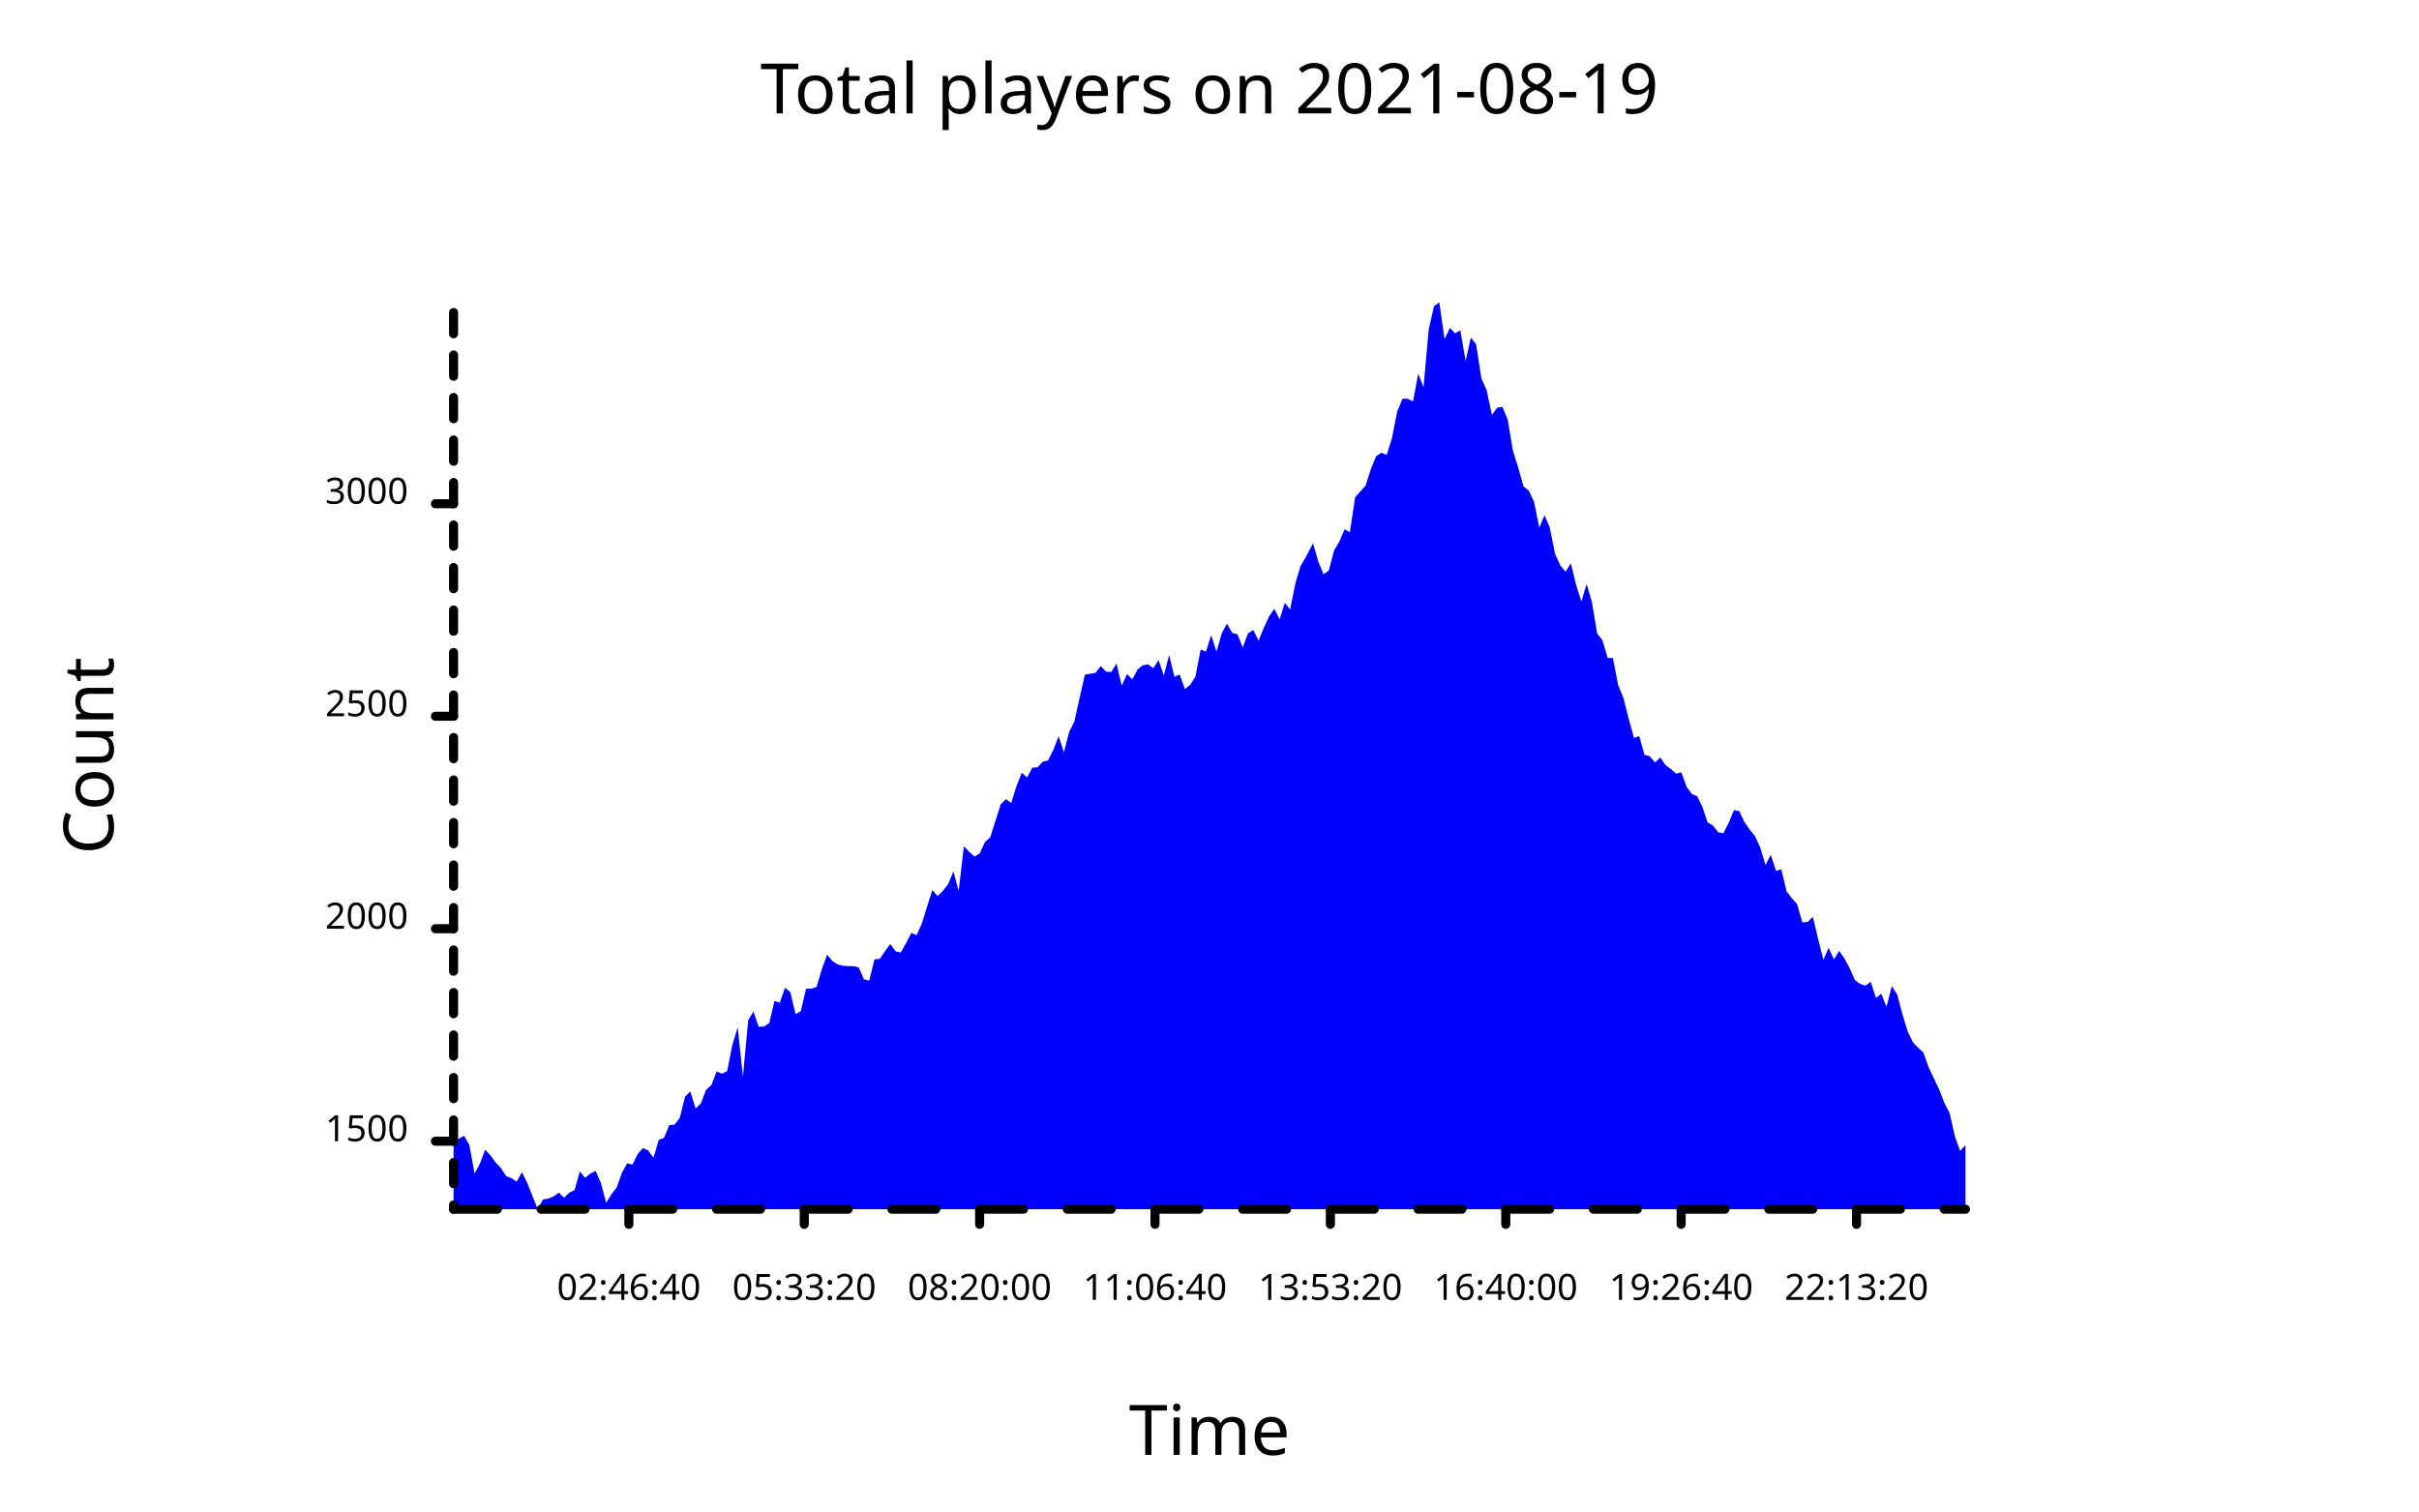
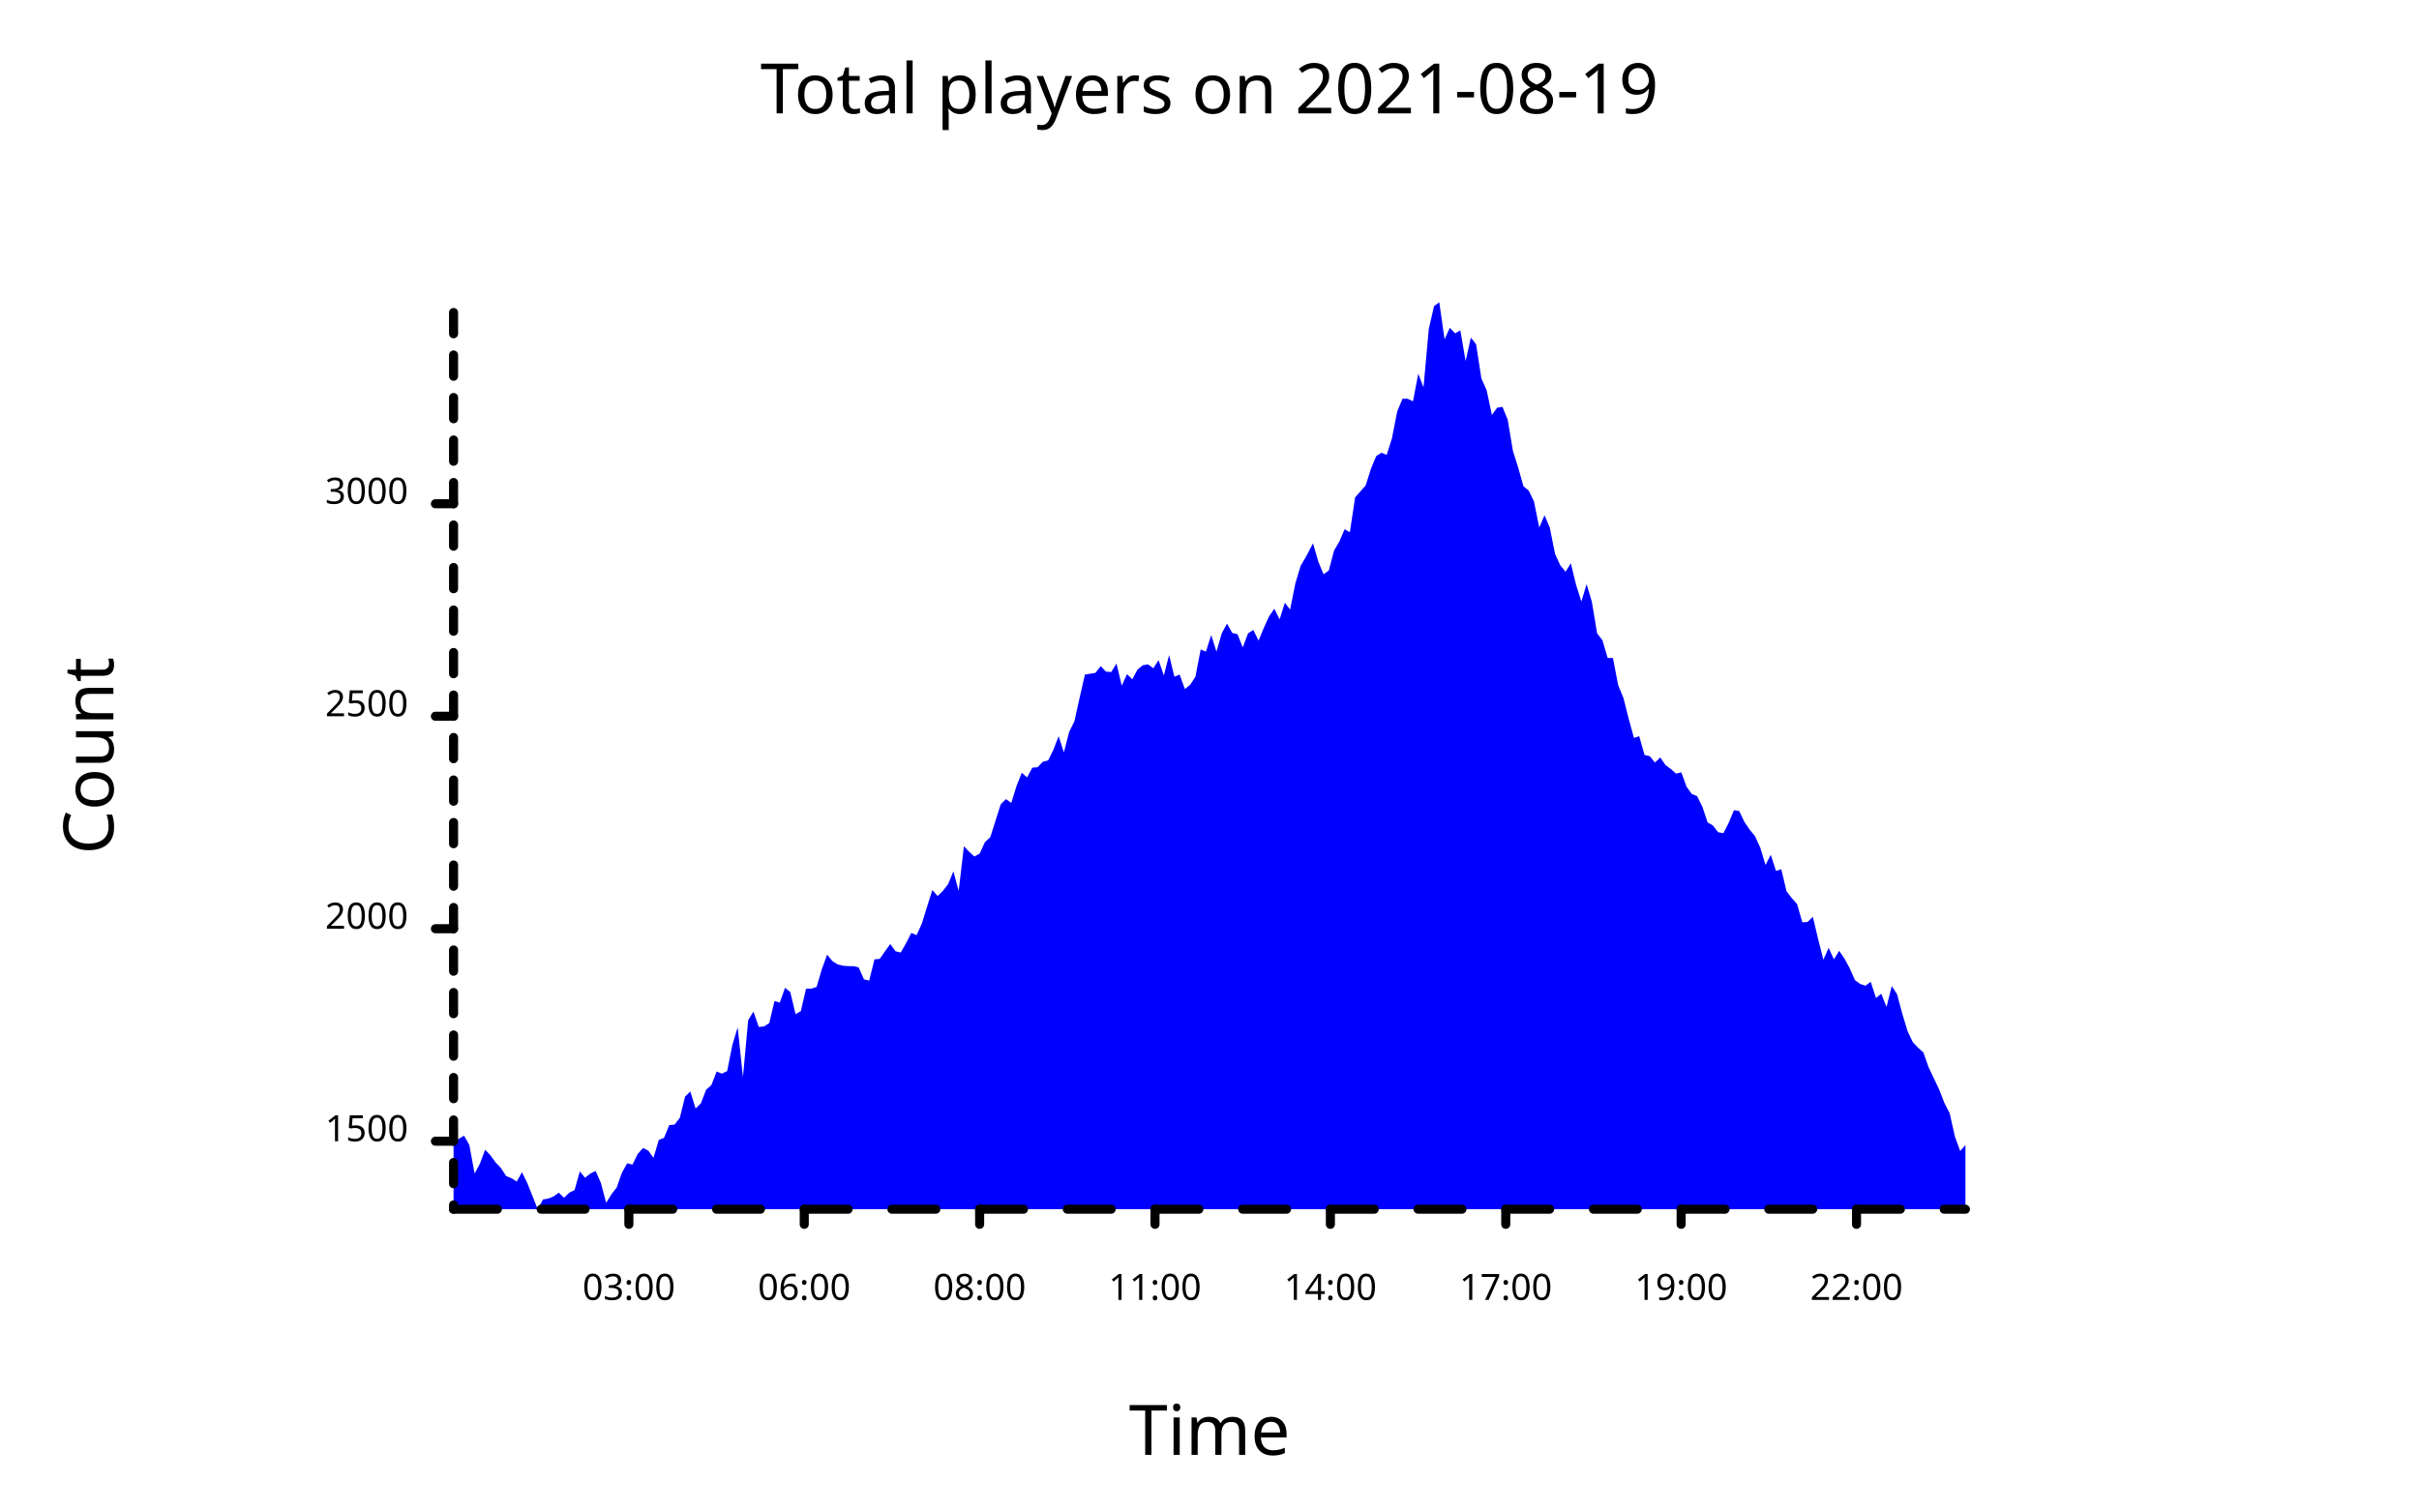
<svg xmlns="http://www.w3.org/2000/svg" class="poloto" width="800" height="500" viewBox="0 0 800 500">
  <style>.poloto { stroke-linecap:round; stroke-linejoin:round; font-family: 'Tahoma', sans-serif; background-color: AliceBlue;} .poloto_scatter{stroke-width:7} .poloto_line{stroke-width:2} .poloto_text{fill: black;} .poloto_axis_lines{stroke: black;stroke-width:3;fill:none;stroke-dasharray:none} .poloto0stroke{stroke:  blue;} .poloto1stroke{stroke:  red;} .poloto2stroke{stroke:  green;} .poloto3stroke{stroke:  gold;} .poloto4stroke{stroke:  aqua;} .poloto5stroke{stroke:  lime;} .poloto6stroke{stroke:  orange;} .poloto7stroke{stroke:  chocolate;} .poloto0fill{fill:blue;} .poloto1fill{fill:red;} .poloto2fill{fill:green;} .poloto3fill{fill:gold;} .poloto4fill{fill:aqua;} .poloto5fill{fill:lime;} .poloto6fill{fill:orange;} .poloto7fill{fill:chocolate;}</style>
  <text class="poloto_text poloto_legend_text" alignment-baseline="middle" text-anchor="start" font-size="large" x="675" y="100" />
  <path class="poloto_linefill poloto0fill" d=" M 150 400 L 150 378.772 L 151.74 376.664 L 153.48 375.679 L 155.22 378.772 L 156.96 388.191 L 158.7 384.958 L 160.44 380.319 L 162.18 382.146 L 163.92 384.536 L 165.66 386.364 L 167.4 389.035 L 169.14 389.738 L 170.88 390.862 L 172.62 387.769 L 174.36 391.284 L 176.1 395.642 L 177.84 400 L 179.58 396.767 L 181.32 396.485 L 183.06 395.783 L 184.8 394.517 L 186.54 396.204 L 188.28 394.517 L 190.02 393.674 L 191.76 387.488 L 193.5 389.597 L 195.24 388.191 L 196.98 387.348 L 198.721 391.284 L 200.461 397.891 L 202.201 395.08 L 203.941 392.83 L 205.681 387.91 L 207.421 384.817 L 209.161 385.239 L 210.901 381.724 L 212.641 379.756 L 214.381 380.6 L 216.121 382.99 L 217.861 377.085 L 219.601 376.382 L 221.341 372.165 L 223.081 372.024 L 224.821 369.775 L 226.561 362.746 L 228.301 361.059 L 230.041 366.682 L 231.781 364.995 L 233.521 360.497 L 235.261 358.95 L 237.001 354.452 L 238.741 355.155 L 240.481 354.311 L 242.221 345.595 L 243.961 339.831 L 245.701 356.279 L 247.441 337.441 L 249.181 334.63 L 250.921 339.691 L 252.661 339.55 L 254.401 338.425 L 256.141 331.115 L 257.881 331.678 L 259.621 326.757 L 261.361 328.163 L 263.101 335.473 L 264.841 334.489 L 266.581 327.038 L 268.321 327.038 L 270.061 326.476 L 271.801 320.572 L 273.541 315.792 L 275.281 317.901 L 277.021 319.025 L 278.761 319.447 L 280.501 319.588 L 282.241 319.588 L 283.981 320.009 L 285.721 323.946 L 287.461 324.367 L 289.201 317.338 L 290.941 317.198 L 292.681 314.667 L 294.422 312.277 L 296.162 314.667 L 297.902 315.089 L 299.642 311.996 L 301.382 308.622 L 303.122 309.325 L 304.862 305.53 L 306.602 299.906 L 308.342 294.424 L 310.082 296.392 L 311.822 294.705 L 313.562 292.455 L 315.302 288.238 L 317.048 294.705 L 318.782 279.944 L 320.522 281.771 L 322.262 283.318 L 324.002 282.334 L 325.742 278.538 L 327.488 276.992 L 329.222 271.509 L 330.962 266.026 L 332.702 264.339 L 334.442 265.604 L 336.182 259.981 L 337.922 255.623 L 339.662 257.17 L 341.402 253.936 L 343.142 253.796 L 344.882 251.968 L 346.622 251.546 L 348.362 248.032 L 350.102 243.533 L 351.842 248.875 L 353.582 242.127 L 355.322 238.613 L 357.062 230.74 L 358.802 223.149 L 360.542 222.868 L 362.282 222.587 L 364.022 220.337 L 365.762 222.165 L 367.502 222.306 L 369.242 219.494 L 370.982 226.804 L 372.722 223.008 L 374.462 224.695 L 376.202 221.462 L 377.942 220.056 L 379.682 219.775 L 381.422 221.04 L 383.162 218.369 L 384.902 223.43 L 386.642 216.682 L 388.382 223.852 L 390.122 223.149 L 391.863 227.929 L 393.603 226.523 L 395.343 223.852 L 397.083 214.855 L 398.823 215.558 L 400.563 210.075 L 402.303 215.558 L 404.043 209.513 L 405.783 206.279 L 407.523 209.372 L 409.263 209.794 L 411.003 214.152 L 412.743 209.513 L 414.483 208.388 L 416.229 211.903 L 417.963 207.685 L 419.703 203.889 L 421.443 201.359 L 423.183 204.873 L 424.923 199.391 L 426.663 201.64 L 428.403 192.924 L 430.143 187.16 L 431.883 184.208 L 434.238 179.709 L 435.978 185.754 L 437.718 189.972 L 439.458 188.707 L 441.198 182.099 L 442.938 179.147 L 444.678 175.07 L 446.418 176.054 L 448.158 164.527 L 449.898 162.559 L 451.638 160.59 L 453.378 155.108 L 455.118 150.89 L 456.858 149.766 L 458.598 150.469 L 460.338 144.986 L 462.078 136.129 L 463.818 131.912 L 465.558 131.912 L 467.298 132.755 L 469.038 123.618 L 470.778 128.116 L 472.518 108.857 L 474.258 101.265 L 475.998 100 L 477.738 112.231 L 479.478 108.435 L 481.218 110.262 L 482.958 109.278 L 484.698 119.4 L 486.438 111.668 L 488.178 113.918 L 489.918 125.164 L 491.658 129.1 L 493.398 137.254 L 495.138 134.864 L 496.878 134.583 L 498.618 138.8 L 500.358 149.203 L 502.098 154.686 L 503.838 160.872 L 505.578 162.277 L 507.319 165.933 L 509.059 174.508 L 510.799 170.431 L 512.539 174.508 L 514.279 183.224 L 516.019 187.02 L 517.759 189.128 L 519.499 186.317 L 521.239 193.486 L 522.979 198.969 L 524.719 193.205 L 526.459 199.11 L 528.199 209.513 L 529.939 211.762 L 531.679 217.666 L 533.419 217.666 L 535.159 226.664 L 536.899 230.881 L 538.639 237.769 L 540.379 244.096 L 542.119 243.533 L 543.859 249.719 L 545.599 250.141 L 547.339 252.249 L 549.079 250.562 L 550.819 253.093 L 552.559 254.358 L 554.299 255.904 L 556.039 255.483 L 557.779 260.262 L 559.519 262.652 L 561.259 263.355 L 562.999 266.87 L 564.739 272.071 L 566.479 273.055 L 568.219 275.305 L 569.959 275.586 L 571.699 272.212 L 573.439 267.994 L 575.179 268.276 L 576.919 271.931 L 578.659 274.461 L 580.399 276.57 L 582.139 280.366 L 583.879 286.129 L 585.619 282.755 L 587.359 288.097 L 589.099 287.535 L 590.839 294.845 L 592.579 297.095 L 594.319 299.063 L 596.059 305.108 L 597.799 304.967 L 599.539 303.28 L 601.279 310.59 L 603.02 317.479 L 604.76 313.543 L 606.5 317.338 L 608.24 314.527 L 609.98 317.057 L 611.72 320.291 L 613.46 324.227 L 615.2 325.492 L 616.94 326.054 L 618.68 324.789 L 620.42 330.131 L 622.16 328.725 L 623.9 333.083 L 625.64 326.195 L 627.38 328.866 L 629.12 335.333 L 630.86 341.097 L 632.6 344.752 L 634.34 346.579 L 636.08 348.126 L 637.82 353.046 L 639.56 356.701 L 641.3 360.356 L 643.04 364.855 L 644.78 368.229 L 646.52 375.961 L 648.26 380.74 L 650 378.772 L 650 400 Z" />
  <text class="poloto_labels poloto_text poloto_title" alignment-baseline="start" text-anchor="middle" font-size="x-large" x="400" y="37.5">Total players on 2021-08-19</text>
  <text class="poloto_labels poloto_text poloto_xname" alignment-baseline="start" text-anchor="middle" font-size="x-large" x="400" y="481.25">Time</text>
  <text class="poloto_labels poloto_text poloto_yname" alignment-baseline="start" text-anchor="middle" font-size="x-large" transform="rotate(-90,37.5,250)" x="37.5" y="250">Count</text>
  <line class="poloto_axis_lines" stroke="black" x1="207.977" x2="207.977" y1="400" y2="405" />
-   <text class="poloto_tick_labels poloto_text" alignment-baseline="start" text-anchor="middle" x="207.977" y="430"> 02:46:40</text>
+   <text class="poloto_tick_labels poloto_text" alignment-baseline="start" text-anchor="middle" x="207.977" y="430"> 03:00</text>
  <line class="poloto_axis_lines" stroke="black" x1="265.978" x2="265.978" y1="400" y2="405" />
-   <text class="poloto_tick_labels poloto_text" alignment-baseline="start" text-anchor="middle" x="265.978" y="430"> 05:33:20</text>
+   <text class="poloto_tick_labels poloto_text" alignment-baseline="start" text-anchor="middle" x="265.978" y="430"> 06:00</text>
  <line class="poloto_axis_lines" stroke="black" x1="323.979" x2="323.979" y1="400" y2="405" />
-   <text class="poloto_tick_labels poloto_text" alignment-baseline="start" text-anchor="middle" x="323.979" y="430"> 08:20:00</text>
+   <text class="poloto_tick_labels poloto_text" alignment-baseline="start" text-anchor="middle" x="323.979" y="430"> 08:00</text>
  <line class="poloto_axis_lines" stroke="black" x1="381.979" x2="381.979" y1="400" y2="405" />
-   <text class="poloto_tick_labels poloto_text" alignment-baseline="start" text-anchor="middle" x="381.979" y="430"> 11:06:40</text>
+   <text class="poloto_tick_labels poloto_text" alignment-baseline="start" text-anchor="middle" x="381.979" y="430"> 11:00</text>
  <line class="poloto_axis_lines" stroke="black" x1="439.98" x2="439.98" y1="400" y2="405" />
-   <text class="poloto_tick_labels poloto_text" alignment-baseline="start" text-anchor="middle" x="439.98" y="430"> 13:53:20</text>
+   <text class="poloto_tick_labels poloto_text" alignment-baseline="start" text-anchor="middle" x="439.98" y="430"> 14:00</text>
  <line class="poloto_axis_lines" stroke="black" x1="497.98" x2="497.98" y1="400" y2="405" />
-   <text class="poloto_tick_labels poloto_text" alignment-baseline="start" text-anchor="middle" x="497.98" y="430"> 16:40:00</text>
+   <text class="poloto_tick_labels poloto_text" alignment-baseline="start" text-anchor="middle" x="497.98" y="430"> 17:00</text>
  <line class="poloto_axis_lines" stroke="black" x1="555.981" x2="555.981" y1="400" y2="405" />
-   <text class="poloto_tick_labels poloto_text" alignment-baseline="start" text-anchor="middle" x="555.981" y="430"> 19:26:40</text>
+   <text class="poloto_tick_labels poloto_text" alignment-baseline="start" text-anchor="middle" x="555.981" y="430"> 19:00</text>
  <line class="poloto_axis_lines" stroke="black" x1="613.982" x2="613.982" y1="400" y2="405" />
-   <text class="poloto_tick_labels poloto_text" alignment-baseline="start" text-anchor="middle" x="613.982" y="430"> 22:13:20</text>
+   <text class="poloto_tick_labels poloto_text" alignment-baseline="start" text-anchor="middle" x="613.982" y="430"> 22:00</text>
  <line class="poloto_axis_lines" stroke="black" x1="150" x2="144" y1="377.507" y2="377.507" />
  <text class="poloto_tick_labels poloto_text" alignment-baseline="middle" text-anchor="end" x="135" y="377.507"> 1500</text>
  <line class="poloto_axis_lines" stroke="black" x1="150" x2="144" y1="307.216" y2="307.216" />
  <text class="poloto_tick_labels poloto_text" alignment-baseline="middle" text-anchor="end" x="135" y="307.216"> 2000</text>
  <line class="poloto_axis_lines" stroke="black" x1="150" x2="144" y1="236.926" y2="236.926" />
  <text class="poloto_tick_labels poloto_text" alignment-baseline="middle" text-anchor="end" x="135" y="236.926"> 2500</text>
  <line class="poloto_axis_lines" stroke="black" x1="150" x2="144" y1="166.635" y2="166.635" />
  <text class="poloto_tick_labels poloto_text" alignment-baseline="middle" text-anchor="end" x="135" y="166.635"> 3000</text>
  <path stroke="black" fill="none" class="poloto_axis_lines" style="stroke-dasharray:14.5;stroke-dashoffset:-57.977;" d=" M 150 400 L 650 400" />
  <path stroke="black" fill="none" class="poloto_axis_lines" style="stroke-dasharray:7.029;stroke-dashoffset:-22.493;" d=" M 150 400 L 150 100" />
</svg>
